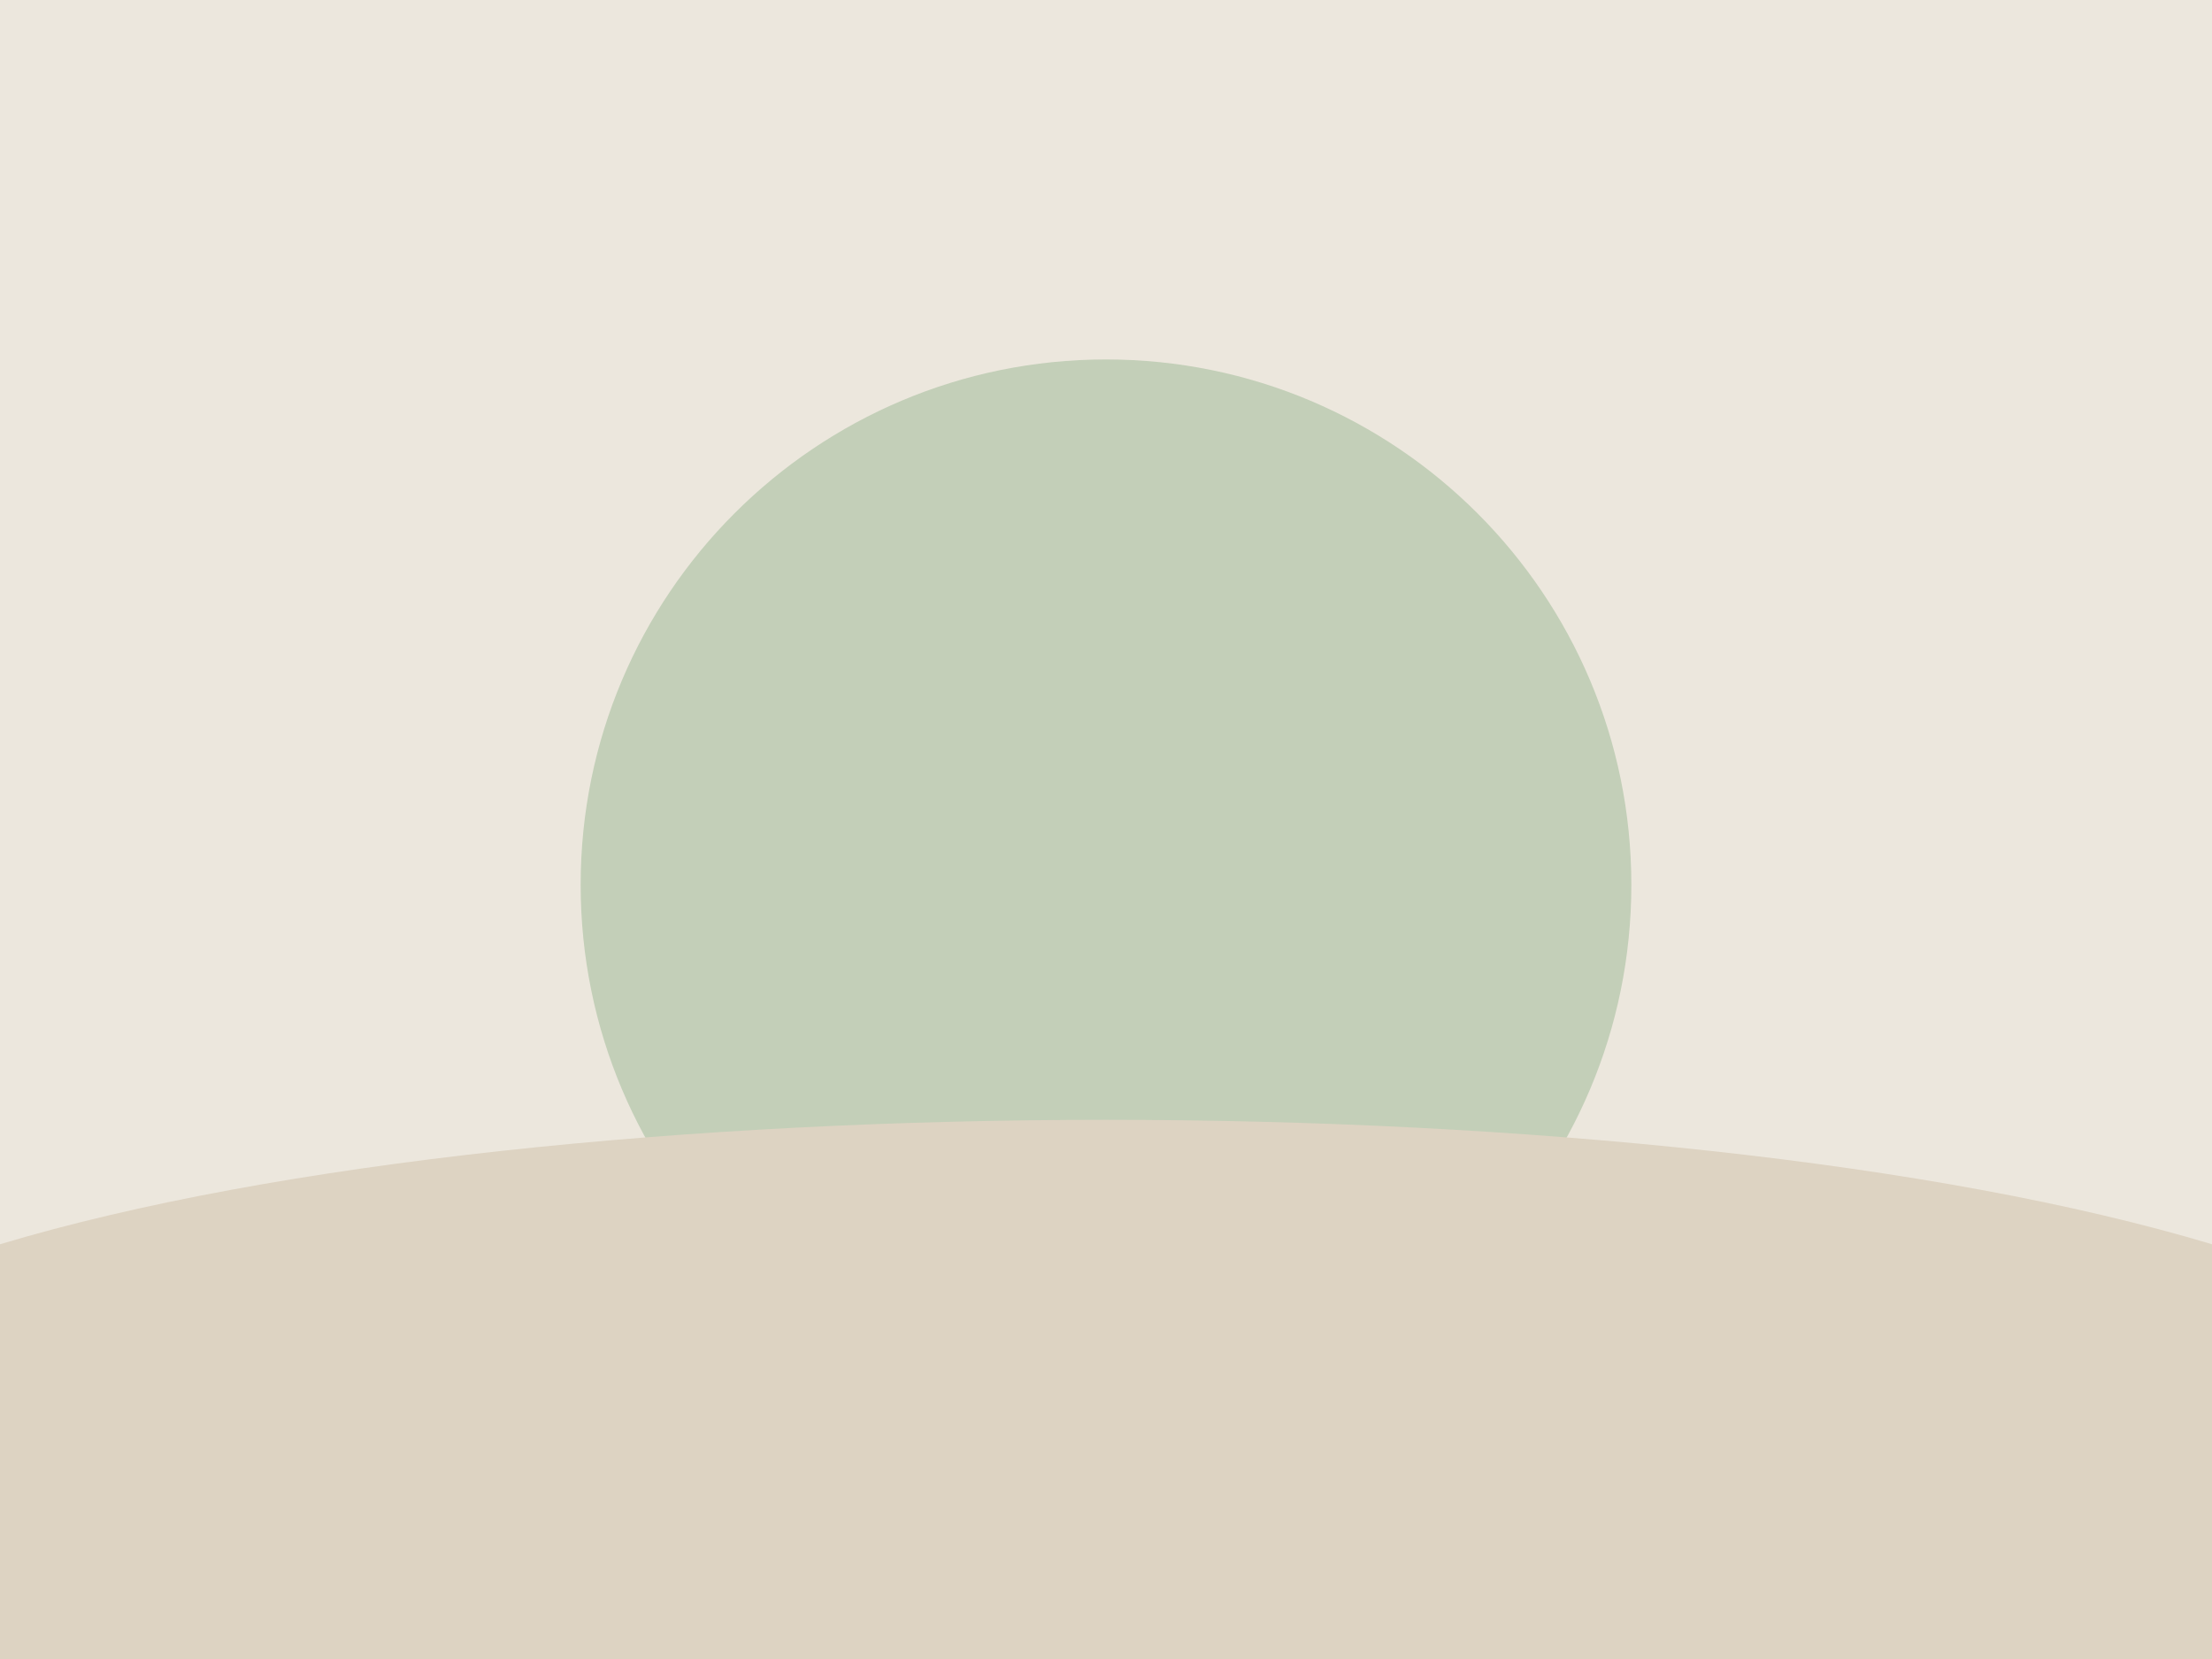
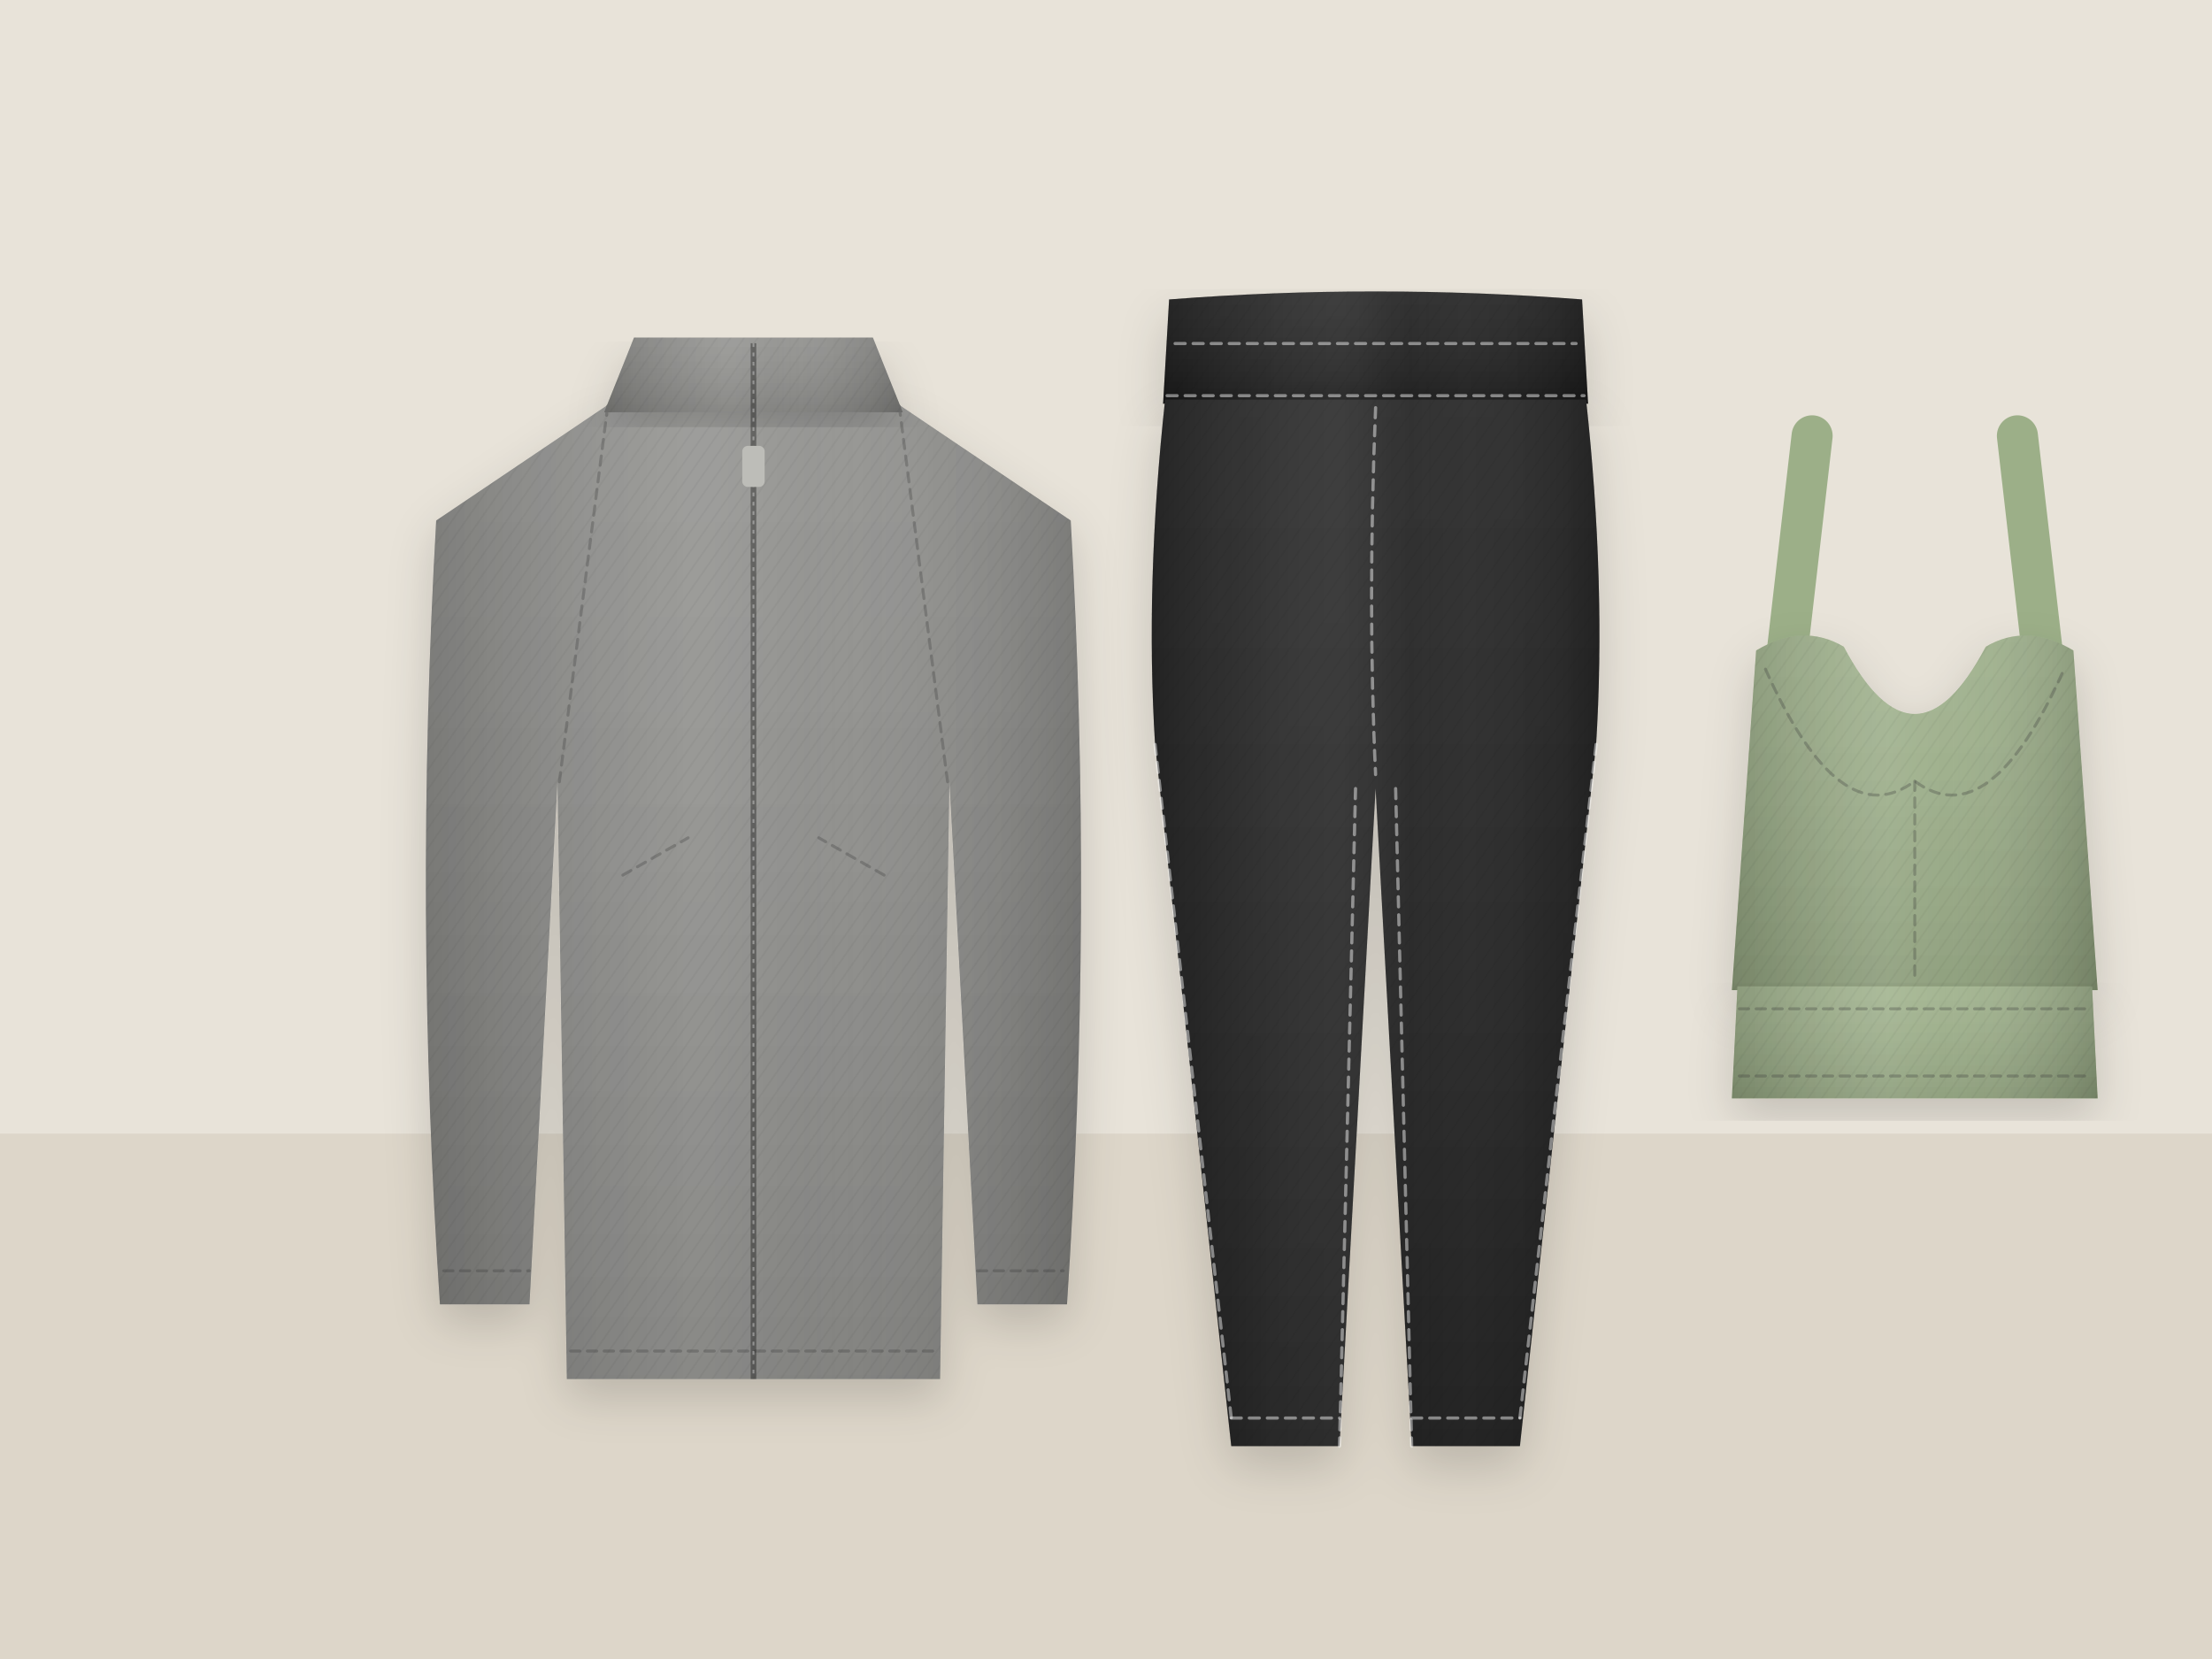
<svg xmlns="http://www.w3.org/2000/svg" width="1600" height="1200" viewBox="0 0 1600 1200">
-   <rect width="1600" height="1200" fill="#ece7dd" />
-   <circle cx="800" cy="640" r="380" fill="#c3cfb8" />
-   <path d="M0 900c400-120 1200-120 1600 0v300H0z" fill="#ddd3c2" />
+   <defs>
+     <linearGradient id="luz" x1="0" y1="0" x2="1" y2="0">
+       <stop offset="0" stop-color="#000" stop-opacity="0.16" />
+       <stop offset="0.42" stop-color="#fff" stop-opacity="0.10" />
+       <stop offset="0.58" stop-color="#fff" stop-opacity="0.04" />
+       <stop offset="1" stop-color="#000" stop-opacity="0.18" />
+     </linearGradient>
+     <linearGradient id="caida" x1="0" y1="0" x2="0" y2="1">
+       <stop offset="0" stop-color="#fff" stop-opacity="0.06" />
+       <stop offset="1" stop-color="#000" stop-opacity="0.10" />
+     </linearGradient>
+     <pattern id="tejido" width="6" height="6" patternUnits="userSpaceOnUse" patternTransform="rotate(35)">
+       <line x1="0" y1="0" x2="0" y2="6" stroke="#000" stroke-opacity="0.035" stroke-width="2" />
+     </pattern>
+     <filter id="sombra" x="-20%" y="-20%" width="140%" height="140%">
+       <feDropShadow dx="0" dy="10" stdDeviation="12" flood-color="#000" flood-opacity="0.16" />
+     </filter>
+   </defs>
+   <rect width="1600" height="1200" fill="#e8e3d9" />
+   <rect x="0" y="820" width="1600" height="380" fill="#ddd6c9" />
+   <g transform="translate(140 120) scale(1.35)">
+     <g filter="url(#sombra)">
+       <path d="M222 128 L378 128 L470 190 Q482 400 468 610 L420 610 L405 330 L400 650 L200 650 L195 330 L180 610 L132 610 Q118 400 130 190 Z" fill="#8d8d8a" />
+     </g>
+     <path d="M222 128 L378 128 L470 190 Q482 400 468 610 L420 610 L405 330 L400 650 L200 650 L195 330 L180 610 L132 610 Q118 400 130 190 Z" fill="url(#luz)" />
+     <path d="M222 128 L378 128 L470 190 Q482 400 468 610 L420 610 L405 330 L400 650 L200 650 L195 330 L180 610 L132 610 Q118 400 130 190 Z" fill="url(#caida)" />
+     <path d="M222 128 L378 128 L470 190 Q482 400 468 610 L420 610 L405 330 L400 650 L200 650 L195 330 L180 610 L132 610 Q118 400 130 190 Z" fill="url(#tejido)" />
+     <g fill="none" stroke="#3a3a3a" stroke-opacity="0.30" stroke-width="1.6" stroke-dasharray="5 4" stroke-linecap="round">
+       <path d="M196 330 L222 128" />
+       <path d="M404 330 L378 128" />
+       <path d="M202 635 L398 635" />
+       <path d="M134 592 L180 592" />
+       <path d="M420 592 L466 592" />
+       <path d="M230 380 L265 360" />
+       <path d="M370 380 L335 360" />
+     </g>
+     <g filter="url(#sombra)">
+       <path d="M236 92 L364 92 L380 132 L220 132 Z" fill="#8d8d8a" />
+     </g>
+     <path d="M236 92 L364 92 L380 132 L220 132 Z" fill="url(#luz)" />
+     <path d="M236 92 L364 92 L380 132 L220 132 Z" fill="url(#caida)" />
+     <path d="M236 92 L364 92 L380 132 L220 132 Z" fill="url(#tejido)" />
+     <g fill="none" stroke="#3a3a3a" stroke-opacity="0.30" stroke-width="1.6" stroke-dasharray="5 4" stroke-linecap="round" />
+     <path d="M300 95 L300 650" stroke="#000" stroke-opacity="0.35" stroke-width="3" fill="none" />
+     <path d="M300 95 L300 650" stroke="#fff" stroke-opacity="0.35" stroke-width="1" stroke-dasharray="2 3" fill="none" />
+     <rect x="294" y="150" width="12" height="22" rx="3" fill="#bdbdb8" />
+   </g>
+   <g transform="translate(560 60) scale(1.45)">
+     <g filter="url(#sombra)">
+       <path d="M197 108 Q300 100 403 108 L406 160 L194 160 Z" fill="#1c1c1c" />
+     </g>
+     <path d="M197 108 Q300 100 403 108 L406 160 L194 160 Z" fill="url(#luz)" />
+     <path d="M197 108 Q300 100 403 108 L406 160 L194 160 Z" fill="url(#caida)" />
+     <path d="M197 108 Q300 100 403 108 L406 160 L194 160 Z" fill="url(#tejido)" />
+     <g fill="none" stroke="#ffffff" stroke-opacity="0.45" stroke-width="1.6" stroke-dasharray="5 4" stroke-linecap="round">
+       <path d="M200 130 L400 130" />
+     </g>
+     <g filter="url(#sombra)">
+       <path d="M195 158 L405 158 Q415 250 410 330 L372 680 L318 680 L300 352 L282 680 L228 680 L190 330 Q185 250 195 158 Z" fill="#1c1c1c" />
+     </g>
+     <path d="M195 158 L405 158 Q415 250 410 330 L372 680 L318 680 L300 352 L282 680 L228 680 L190 330 Q185 250 195 158 Z" fill="url(#luz)" />
+     <path d="M195 158 L405 158 Q415 250 410 330 L372 680 L318 680 L300 352 L282 680 L228 680 L190 330 Q185 250 195 158 Z" fill="url(#caida)" />
+     <path d="M195 158 L405 158 Q415 250 410 330 L372 680 L318 680 L300 352 L282 680 L228 680 L190 330 Q185 250 195 158 Z" fill="url(#tejido)" />
+     <g fill="none" stroke="#ffffff" stroke-opacity="0.45" stroke-width="1.6" stroke-dasharray="5 4" stroke-linecap="round">
+       <path d="M196 156 L404 156" />
+       <path d="M190 330 L228 666" />
+       <path d="M410 330 L372 666" />
+       <path d="M228 666 L282 666" />
+       <path d="M318 666 L372 666" />
+       <path d="M290 352 L282 680" />
+       <path d="M310 352 L318 680" />
+       <path d="M300 162 Q296 260 300 345" />
+     </g>
+   </g>
+   <g transform="translate(980 160) scale(1.35)">
+     <path d="M232 228 L245 115" stroke="#9caf88" stroke-width="22" stroke-linecap="round" />
+     <path d="M368 228 L355 115" stroke="#9caf88" stroke-width="22" stroke-linecap="round" />
+     <g filter="url(#sombra)">
+       <path d="M215 230 Q240 215 262 228 Q300 300 338 228 Q360 215 385 230 L398 412 L202 412 Z" fill="#9caf88" />
+     </g>
+     <path d="M215 230 Q240 215 262 228 Q300 300 338 228 Q360 215 385 230 L398 412 L202 412 Z" fill="url(#luz)" />
+     <path d="M215 230 Q240 215 262 228 Q300 300 338 228 Q360 215 385 230 L398 412 L202 412 Z" fill="url(#caida)" />
+     <path d="M215 230 Q240 215 262 228 Q300 300 338 228 Q360 215 385 230 L398 412 L202 412 Z" fill="url(#tejido)" />
+     <g fill="none" stroke="#3a3a3a" stroke-opacity="0.30" stroke-width="1.6" stroke-dasharray="5 4" stroke-linecap="round">
+       <path d="M300 300 L300 405" />
+       <path d="M220 240 Q260 330 300 300 Q340 330 380 240" />
+     </g>
+     <g filter="url(#sombra)">
+       <path d="M205 410 L395 410 L398 470 L202 470 Z" fill="#9caf88" />
+     </g>
+     <path d="M205 410 L395 410 L398 470 L202 470 Z" fill="url(#luz)" />
+     <path d="M205 410 L395 410 L398 470 L202 470 Z" fill="url(#caida)" />
+     <path d="M205 410 L395 410 L398 470 L202 470 Z" fill="url(#tejido)" />
+     <g fill="none" stroke="#3a3a3a" stroke-opacity="0.30" stroke-width="1.6" stroke-dasharray="5 4" stroke-linecap="round">
+       <path d="M206 422 L394 422" />
+       <path d="M206 458 L394 458" />
+     </g>
+   </g>
</svg>
